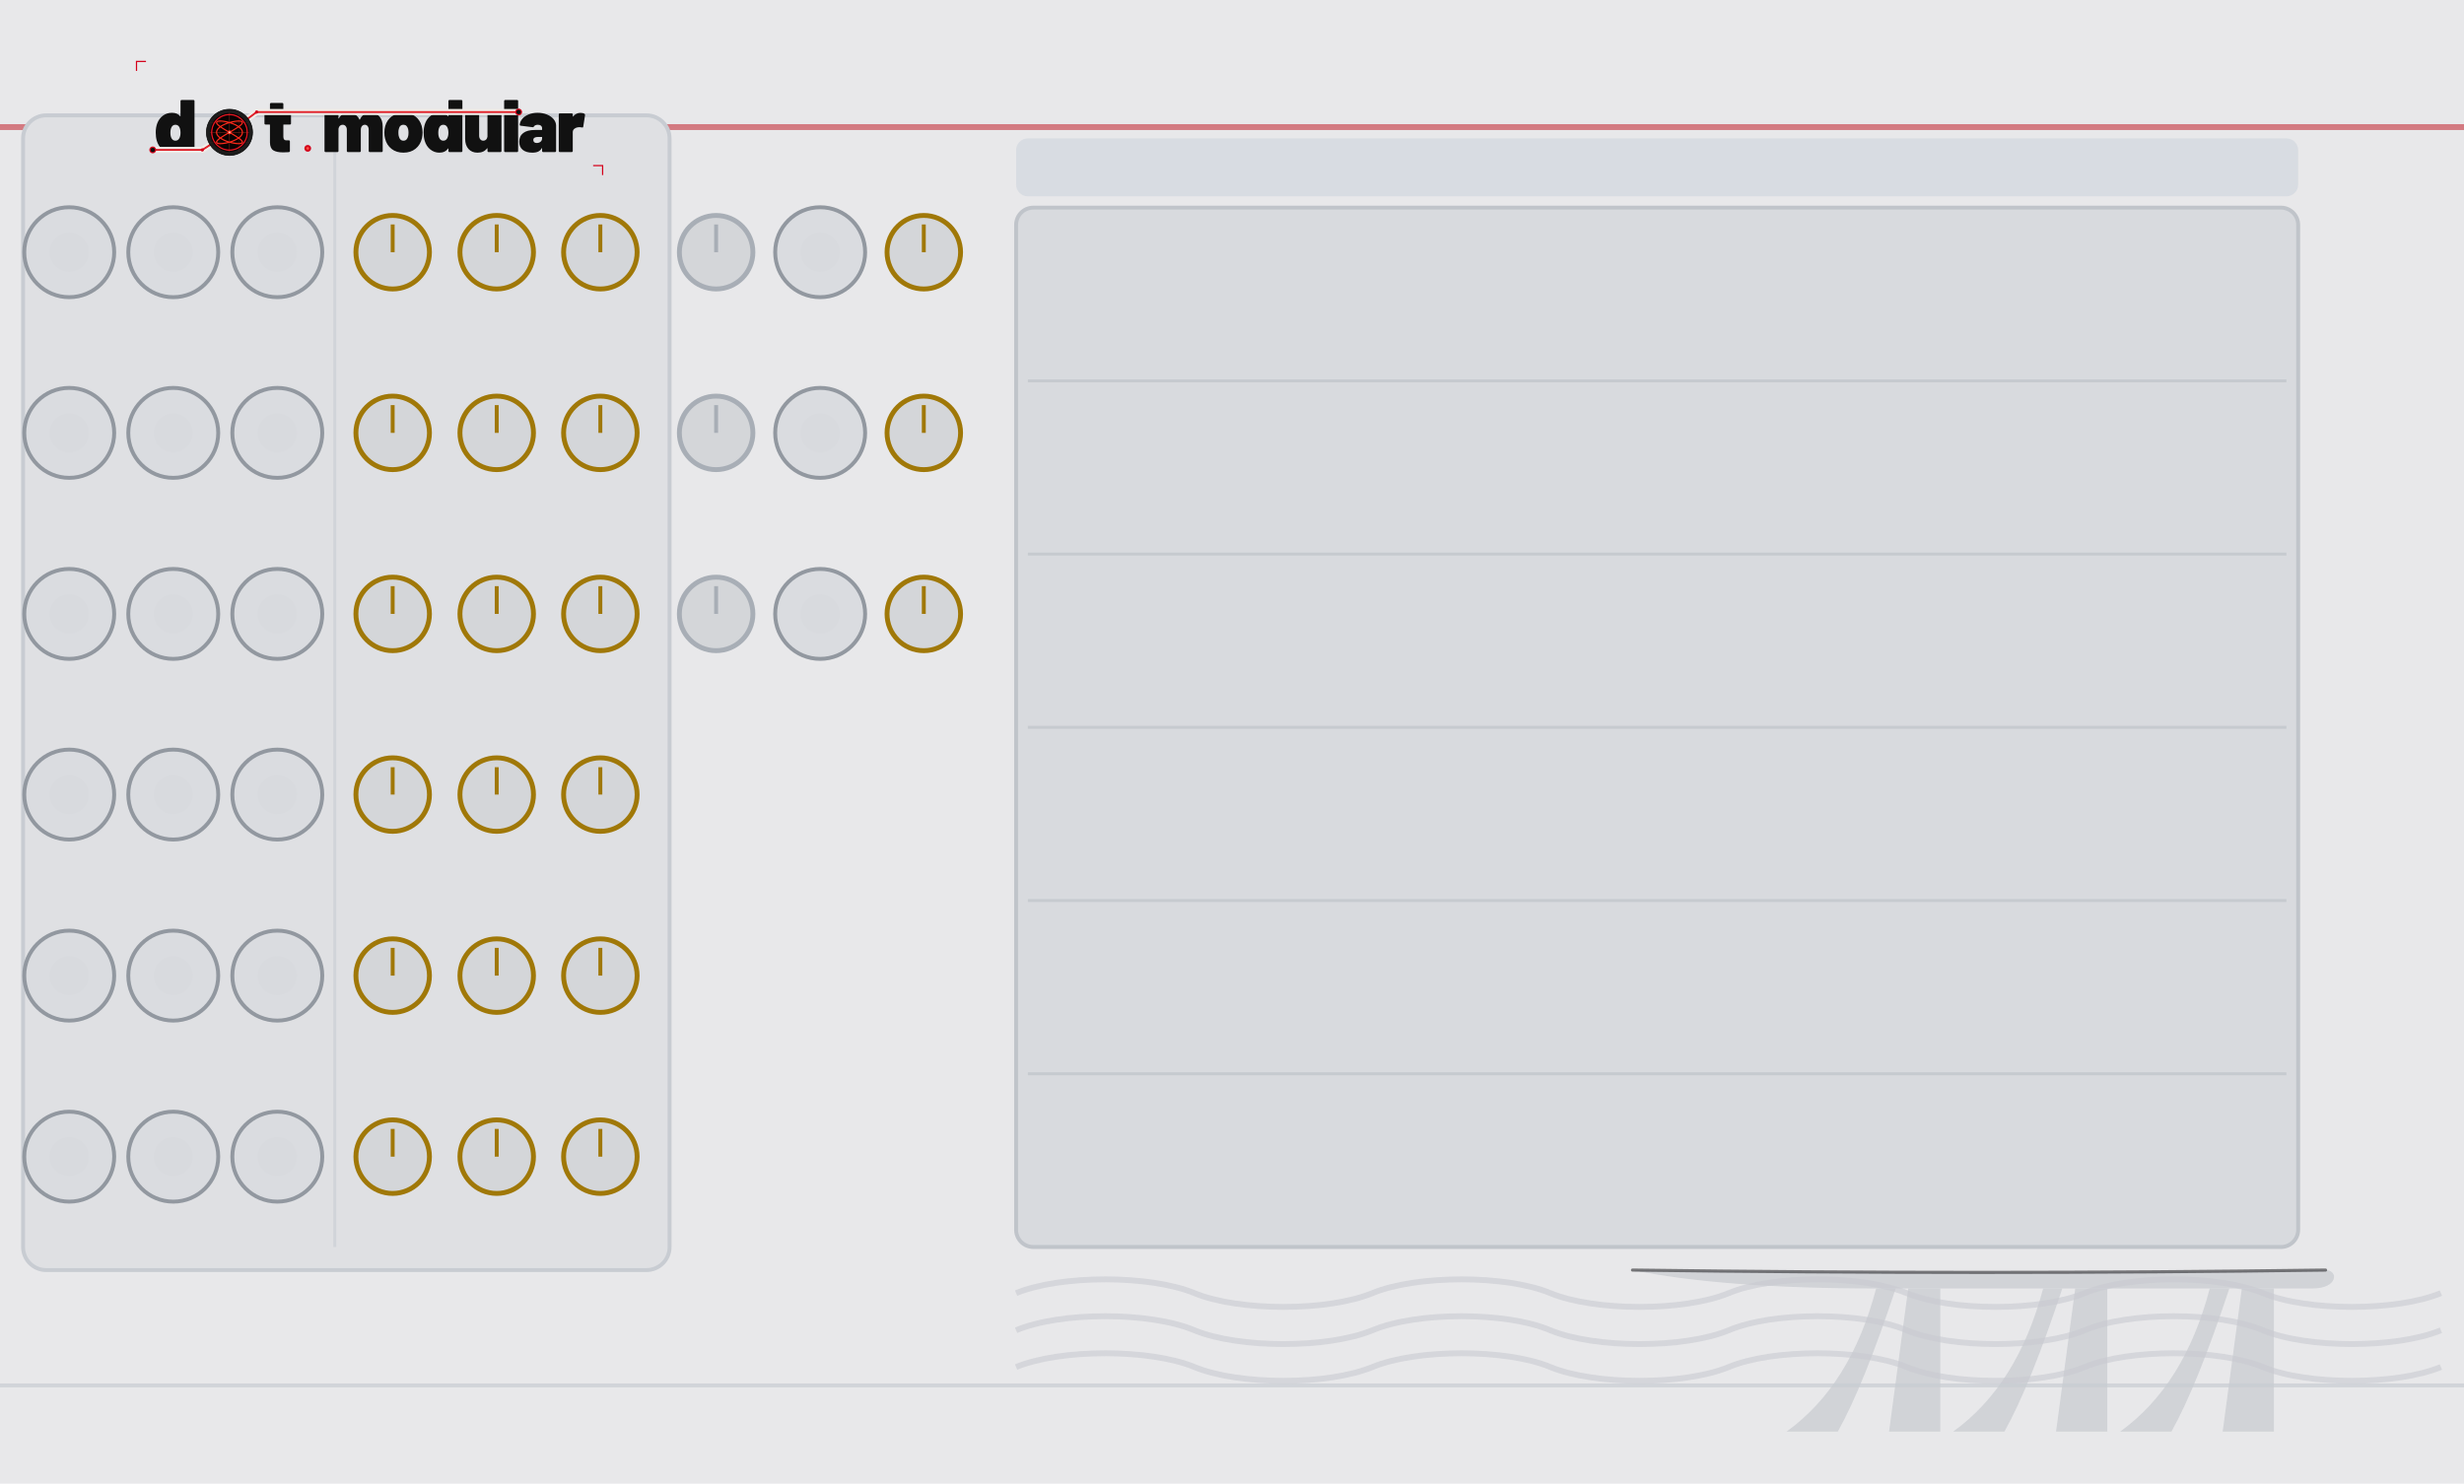
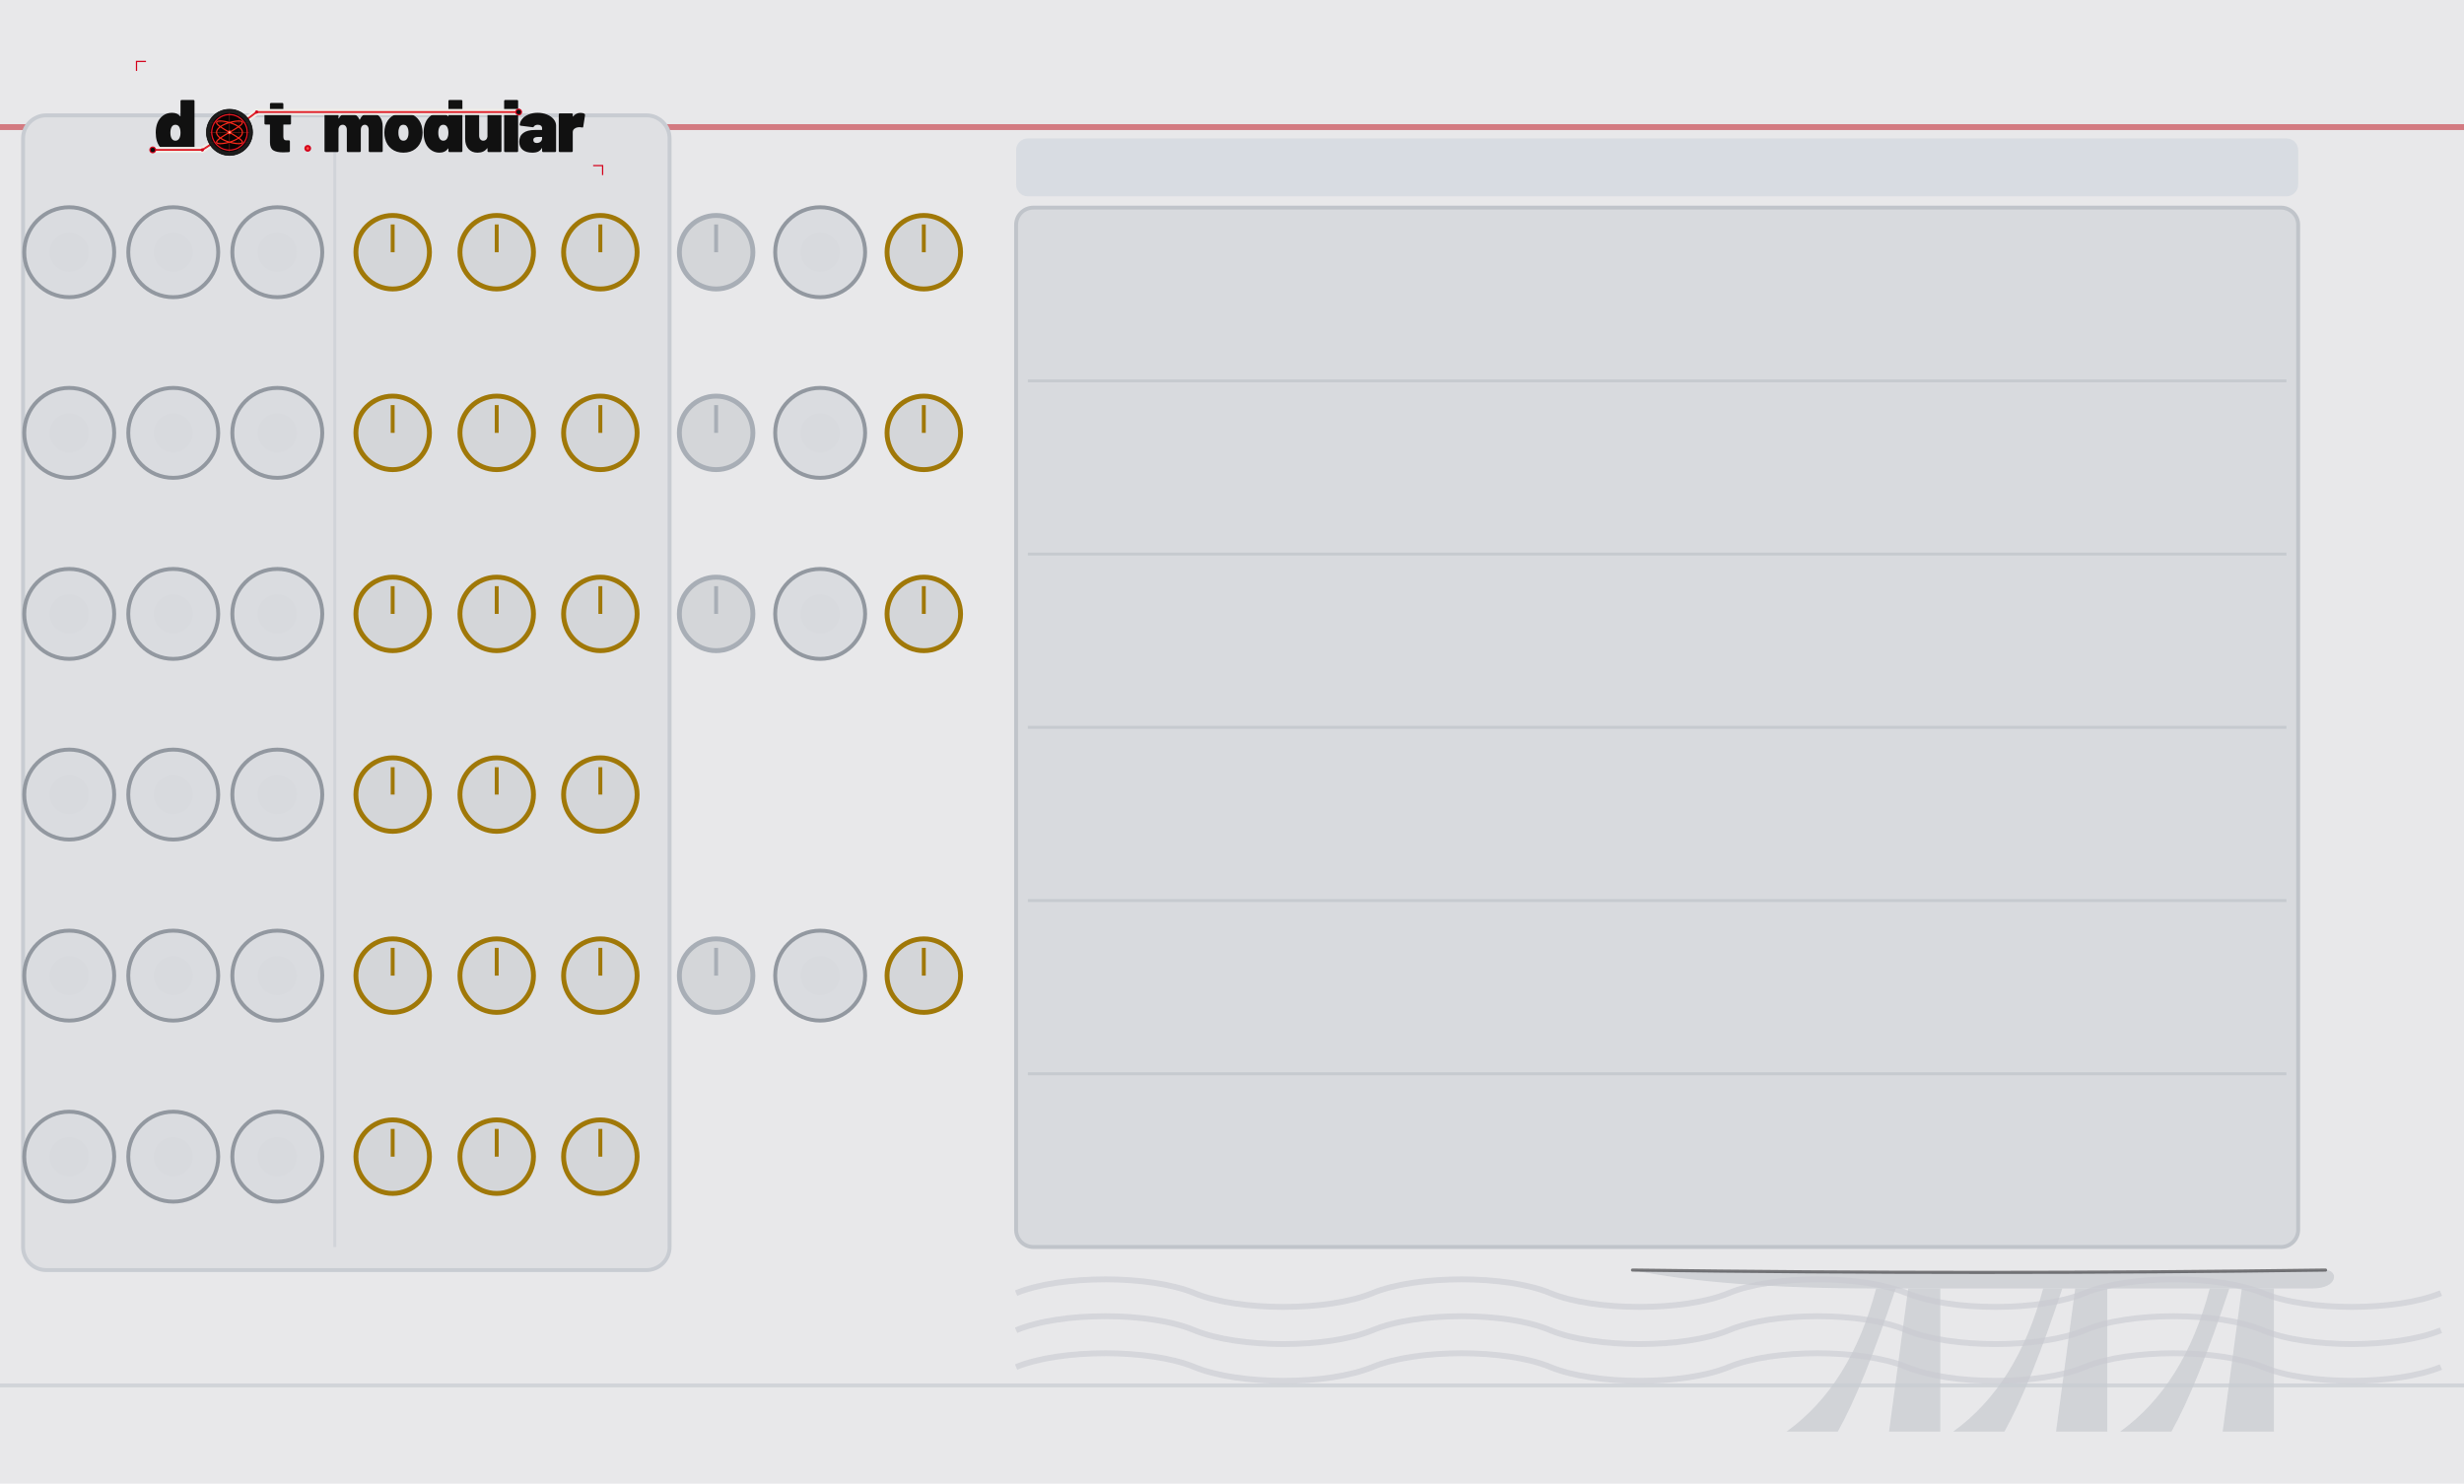
<svg xmlns="http://www.w3.org/2000/svg" width="630.0" height="379.43" viewBox="0 0 630.0 379.43">
  <g>
    <rect width="630.0" height="379.43" fill="#e8e8ea" />
    <path d="M 456.8 366.1 Q 473.2 354.3 479.7 329.5 L 484.7 329.5 Q 476.5 354.3 469.9 366.1 Z" fill="#cdcfd4" fill-opacity="0.85" />
    <path d="M 499.4 366.1 Q 515.8 354.3 522.4 329.5 L 527.3 329.5 Q 519.1 354.3 512.5 366.1 Z" fill="#cdcfd4" fill-opacity="0.85" />
    <path d="M 542.1 366.1 Q 558.5 354.3 565.0 329.5 L 570.0 329.5 Q 561.8 354.3 555.2 366.1 Z" fill="#cdcfd4" fill-opacity="0.85" />
    <polygon points="483.0,366.1 487.9,329.5 496.1,329.5 496.1,366.1" fill="#cdcfd4" fill-opacity="0.85" />
    <polygon points="525.7,366.1 530.6,329.5 538.8,329.5 538.8,366.1" fill="#cdcfd4" fill-opacity="0.85" />
    <polygon points="568.3,366.1 573.2,329.5 581.4,329.5 581.4,366.1" fill="#cdcfd4" fill-opacity="0.85" />
    <path d="M 417.4 324.8 Q 507.6 326.0 594.6 324.8 C 597.9 324.8 597.9 329.5 591.3 329.5 L 479.7 329.5 Q 440.4 329.5 417.4 324.8 Z" fill="#cdcfd4" fill-opacity="0.85" />
    <path d="M 417.4 324.8 Q 507.6 326.0 594.6 324.8" fill="none" stroke="#2a2a2e" stroke-width="0.8" stroke-opacity="0.595" stroke-linecap="round" />
    <path d="M 259.8 330.7 C 271.2 326.0 294.0 326.0 305.4 330.7 C 316.8 335.4 339.5 335.4 350.9 330.7 C 362.3 326.0 385.1 326.0 396.4 330.7 C 407.8 335.4 430.6 335.4 442.0 330.7 C 453.3 326.0 476.1 326.0 487.5 330.7 C 498.9 335.4 521.6 335.4 533.0 330.7 C 544.4 326.0 567.2 326.0 578.6 330.7 C 589.9 335.4 612.7 335.4 624.1 330.7 " fill="none" stroke="#c8cad0" stroke-width="1.5" stroke-opacity="0.6" />
    <path d="M 259.8 340.2 C 271.2 335.4 294.0 335.4 305.4 340.2 C 316.8 344.9 339.5 344.9 350.9 340.2 C 362.3 335.4 385.1 335.4 396.4 340.2 C 407.8 344.9 430.6 344.9 442.0 340.2 C 453.3 335.4 476.1 335.4 487.5 340.2 C 498.9 344.9 521.6 344.9 533.0 340.2 C 544.4 335.4 567.2 335.4 578.6 340.2 C 589.9 344.9 612.7 344.9 624.1 340.2 " fill="none" stroke="#c8cad0" stroke-width="1.5" stroke-opacity="0.6" />
    <path d="M 259.8 349.6 C 271.2 344.9 294.0 344.9 305.4 349.6 C 316.8 354.3 339.5 354.3 350.9 349.6 C 362.3 344.9 385.1 344.9 396.4 349.6 C 407.8 354.3 430.6 354.3 442.0 349.6 C 453.3 344.9 476.1 344.9 487.5 349.6 C 498.9 354.3 521.6 354.3 533.0 349.6 C 544.4 344.9 567.2 344.9 578.6 349.6 C 589.9 354.3 612.7 354.3 624.1 349.6 " fill="none" stroke="#c8cad0" stroke-width="1.5" stroke-opacity="0.6" />
    <line x1="0" y1="32.5" x2="630.0" y2="32.5" stroke="#c0202a" stroke-width="1.5" stroke-opacity="0.55" />
    <line x1="0" y1="354.3" x2="630.0" y2="354.3" stroke="#c8ccd2" stroke-width="1" stroke-opacity="0.7" />
    <rect x="5.9" y="29.5" width="165.3" height="295.3" rx="5.9" fill="#dfe0e3" stroke="#c8ccd2" stroke-width="1" />
    <line x1="85.6" y1="35.4" x2="85.6" y2="318.9" stroke="#c8ccd2" stroke-width="0.75" stroke-opacity="0.6" />
    <rect x="259.8" y="35.4" width="327.8" height="14.8" rx="3.0" fill="#cdd4dc" fill-opacity="0.6" />
    <rect x="259.8" y="53.1" width="327.8" height="265.8" rx="4.4" fill="#d8dade" stroke="#c0c4ca" stroke-width="1" />
    <line x1="262.8" y1="97.4" x2="584.6" y2="97.4" stroke="#c0c4ca" stroke-width="0.75" stroke-opacity="0.7" />
    <line x1="262.8" y1="141.7" x2="584.6" y2="141.7" stroke="#c0c4ca" stroke-width="0.75" stroke-opacity="0.7" />
    <line x1="262.8" y1="186.0" x2="584.6" y2="186.0" stroke="#c0c4ca" stroke-width="0.75" stroke-opacity="0.7" />
    <line x1="262.8" y1="230.3" x2="584.6" y2="230.3" stroke="#c0c4ca" stroke-width="0.75" stroke-opacity="0.7" />
    <line x1="262.8" y1="274.6" x2="584.6" y2="274.6" stroke="#c0c4ca" stroke-width="0.75" stroke-opacity="0.7" />
  </g>
  <g>
    <g transform="translate(32.48,13.29) scale(0.17297)">
      <g transform="translate(40.00,148.00) scale(0.11,-0.11)">
        <path d="M370 700H528Q535 700 539.0 696.0Q543 692 543 685V15Q543 8 539.0 4.0Q535 0 528 0H370Q363 0 359.0 4.0Q355 8 355 15V45Q355 48 353.0 49.0Q351 50 349 47Q312 -8 233 -8Q166 -8 112.5 34.5Q59 77 37 150Q22 200 22 262Q22 334 44 390Q68 451 119.0 489.5Q170 528 241 528Q314 528 349 482Q351 480 353.0 480.5Q355 481 355 484V685Q355 692 359.0 696.0Q363 700 370 700ZM355 259Q355 307 339 336Q321 367 287 367Q251 367 234 334Q219 306 219 259Q219 214 234 186Q252 153 287 153Q322 153 340 187Q355 216 355 259Z" fill="#111111" />
      </g>
      <g transform="translate(201.37,148.00) scale(0.11,-0.11)">
        <path d="M358 370H275Q270 370 270 365V208Q270 158 306 158H343Q350 158 354.0 154.0Q358 150 358 143V15Q358 1 343 -1Q304 -4 268 -4Q177 -4 134.0 24.0Q91 52 90 130V365Q90 370 85 370H31Q24 370 20.0 374.0Q16 378 16 385V505Q16 512 20.0 516.0Q24 520 31 520H85Q90 520 90 525V645Q90 652 94.0 656.0Q98 660 105 660H255Q262 660 266.0 656.0Q270 652 270 645V525Q270 520 275 520H358Q365 520 369.0 516.0Q373 512 373 505V385Q373 378 369.0 374.0Q365 370 358 370Z" fill="#111111" />
      </g>
      <g transform="translate(288.27,148.00) scale(0.11,-0.11)">
        <path d="M815 341V15Q815 8 811.0 4.0Q807 0 800 0H642Q635 0 631.0 4.0Q627 8 627 15V300Q627 330 612.5 348.5Q598 367 575 367Q551 367 536.0 348.5Q521 330 521 300V15Q521 8 517.0 4.0Q513 0 506 0H348Q341 0 337.0 4.0Q333 8 333 15V300Q333 330 317.5 348.5Q302 367 277 367Q255 367 240.5 353.5Q226 340 222 317Q221 315 221 311V15Q221 8 217.0 4.0Q213 0 206 0H48Q41 0 37.0 4.0Q33 8 33 15V505Q33 512 37.0 516.0Q41 520 48 520H206Q213 520 217.0 516.0Q221 512 221 505V455Q221 451 223.0 451.0Q225 451 227 454Q265 528 355 528Q406 528 444.5 504.5Q483 481 503 437Q506 432 509 438Q529 483 564.5 505.5Q600 528 648 528Q727 528 771.0 479.0Q815 430 815 341Z" fill="#111111" />
      </g>
      <g transform="translate(377.92,148.00) scale(0.11,-0.11)">
        <path d="M32 181Q22 217 22 261Q22 310 34 350Q58 433 122.5 480.5Q187 528 280 528Q373 528 436.5 480.5Q500 433 524 352Q536 310 536 263Q536 225 528 187Q507 97 441.5 44.5Q376 -8 279 -8Q184 -8 118.5 43.0Q53 94 32 181ZM343 217Q347 236 347 262Q347 285 342 308Q327 367 279 367Q229 367 216 308Q211 291 211 262Q211 236 215 217Q230 153 279 153Q305 153 321.0 170.5Q337 188 343 217Z" fill="#111111" />
      </g>
      <g transform="translate(436.00,148.00) scale(0.11,-0.11)">
        <path d="M370 700H528Q535 700 539.0 696.0Q543 692 543 685V15Q543 8 539.0 4.0Q535 0 528 0H370Q363 0 359.0 4.0Q355 8 355 15V45Q355 48 353.0 49.0Q351 50 349 47Q312 -8 233 -8Q166 -8 112.5 34.5Q59 77 37 150Q22 200 22 262Q22 334 44 390Q68 451 119.0 489.5Q170 528 241 528Q314 528 349 482Q351 480 353.0 480.5Q355 481 355 484V685Q355 692 359.0 696.0Q363 700 370 700ZM355 259Q355 307 339 336Q321 367 287 367Q251 367 234 334Q219 306 219 259Q219 214 234 186Q252 153 287 153Q322 153 340 187Q355 216 355 259Z" fill="#111111" />
      </g>
      <g transform="translate(496.39,148.00) scale(0.11,-0.11)">
        <path d="M346 520H504Q511 520 515.0 516.0Q519 512 519 505V15Q519 8 515.0 4.0Q511 0 504 0H346Q339 0 335.0 4.0Q331 8 331 15V48Q331 51 329.0 52.0Q327 53 325 50Q284 -8 197 -8Q121 -8 76.0 41.5Q31 91 31 179V505Q31 512 35.0 516.0Q39 520 46 520H204Q211 520 215.0 516.0Q219 512 219 505V220Q219 190 234.5 171.5Q250 153 275 153Q297 153 311.5 166.5Q326 180 330 203Q331 205 331 209V505Q331 512 335.0 516.0Q339 520 346 520Z" fill="#111111" />
      </g>
      <g transform="translate(553.81,148.00) scale(0.11,-0.11)">
        <path d="M33 15V685Q33 692 37.0 696.0Q41 700 48 700H206Q213 700 217.0 696.0Q221 692 221 685V15Q221 8 217.0 4.0Q213 0 206 0H48Q41 0 37.0 4.0Q33 8 33 15Z" fill="#111111" />
      </g>
      <g transform="translate(578.45,148.00) scale(0.11,-0.11)">
        <path d="M507 355V15Q507 8 503.0 4.0Q499 0 492 0H334Q327 0 323.0 4.0Q319 8 319 15V50Q319 54 317.5 54.5Q316 55 314 52Q297 21 267.0 6.5Q237 -8 188 -8Q106 -8 59.0 29.5Q12 67 12 139Q12 215 65.5 256.0Q119 297 221 297H314Q319 297 319 302V320Q319 341 303.5 354.0Q288 367 262 367Q244 367 230.0 361.0Q216 355 210 345Q206 338 202.5 335.5Q199 333 193 334L32 354Q18 356 18 366Q22 411 54.0 448.0Q86 485 139.5 506.5Q193 528 259 528Q327 528 384.0 505.0Q441 482 474.0 442.0Q507 402 507 355ZM319 185V198Q319 203 314 203H264Q201 203 201 162Q201 144 212.5 133.0Q224 122 246 122Q278 122 298.5 139.0Q319 156 319 185Z" fill="#111111" />
      </g>
      <g transform="translate(634.55,148.00) scale(0.11,-0.11)">
        <path d="M379 514Q388 509 386 495L362 341Q361 333 356.5 331.0Q352 329 344 331Q326 335 312 335Q297 335 284 332Q258 327 239.5 310.5Q221 294 221 266V15Q221 8 217.0 4.0Q213 0 206 0H48Q41 0 37.0 4.0Q33 8 33 15V505Q33 512 37.0 516.0Q41 520 48 520H206Q213 520 217.0 516.0Q221 512 221 505V481Q221 478 223.0 477.0Q225 476 226 478Q264 527 325 527Q359 527 379 514Z" fill="#111111" />
      </g>
      <path d="M 38.0,144.8 L 111.3,144.8 L 151.4,118.8 L 191.6,88.8 L 578.9,88.8" fill="none" stroke="#f0ede8" stroke-width="9.0" stroke-linecap="round" stroke-linejoin="round" />
      <path d="M 38.0,144.8 L 111.3,144.8 L 151.4,118.8 L 191.6,88.8 L 578.9,88.8" fill="none" stroke="#d4001a" stroke-width="2.60" stroke-linecap="round" stroke-linejoin="round" />
      <path d="M 38.0,144.8 L 111.3,144.8 L 151.4,118.8 L 191.6,88.8 L 578.9,88.8" fill="none" stroke="#ff5533" stroke-width="0.88" stroke-linecap="round" stroke-linejoin="round" opacity="0.7" />
      <circle cx="38.0" cy="144.8" r="4.2" fill="#0d0d0d" stroke="#d4001a" stroke-width="1.76" />
      <circle cx="578.9" cy="88.8" r="4.2" fill="#0d0d0d" stroke="#d4001a" stroke-width="1.76" />
      <circle cx="111.3" cy="144.8" r="2.4" fill="#d4001a" />
      <circle cx="191.6" cy="88.8" r="2.4" fill="#d4001a" />
      <g transform="translate(151.430,118.850)">
        <circle r="34.100" fill="#1c1c1c" stroke="#000000" stroke-width="1.023" />
        <circle r="28.644" fill="#0a0202" />
        <g stroke="#a83020" stroke-width="0.682" opacity="0.9">
          <line x1="-28.644" y1="0" x2="28.644" y2="0" />
          <line x1="0" y1="-28.644" x2="0" y2="28.644" />
        </g>
        <g stroke="#7a2018" stroke-width="0.443" opacity="0.6">
          <line x1="-28.644" y1="-14.322" x2="28.644" y2="-14.322" />
          <line x1="-14.322" y1="-28.644" x2="-14.322" y2="28.644" />
          <line x1="-28.644" y1="14.322" x2="28.644" y2="14.322" />
          <line x1="14.322" y1="-28.644" x2="14.322" y2="28.644" />
        </g>
        <path d="M 19.10,0.00 L 19.01,1.05 L 18.76,2.09 L 18.34,3.13 L 17.76,4.16 L 17.01,5.16 L 16.12,6.15 L 15.09,7.11 L 13.92,8.05 L 12.63,8.95 L 11.22,9.82 L 9.72,10.65 L 8.13,11.44 L 6.47,12.18 L 4.75,12.87 L 2.99,13.52 L 1.20,14.11 L -0.60,14.64 L -2.39,15.12 L -4.17,15.54 L -5.90,15.89 L -7.58,16.18 L -9.20,16.41 L -10.73,16.58 L -12.17,16.68 L -13.50,16.71 L -14.71,16.68 L -15.79,16.58 L -16.73,16.41 L -17.53,16.18 L -18.16,15.89 L -18.64,15.54 L -18.95,15.12 L -19.09,14.64 L -19.06,14.11 L -18.86,13.52 L -18.50,12.87 L -17.97,12.18 L -17.28,11.44 L -16.44,10.65 L -15.45,9.82 L -14.32,8.95 L -13.07,8.05 L -11.70,7.11 L -10.23,6.15 L -8.67,5.16 L -7.03,4.16 L -5.33,3.13 L -3.58,2.09 L -1.80,1.05 L -0.00,0.00 L 1.80,-1.05 L 3.58,-2.09 L 5.33,-3.13 L 7.03,-4.16 L 8.67,-5.16 L 10.23,-6.15 L 11.70,-7.11 L 13.07,-8.05 L 14.32,-8.95 L 15.45,-9.82 L 16.44,-10.65 L 17.28,-11.44 L 17.97,-12.18 L 18.50,-12.87 L 18.86,-13.52 L 19.06,-14.11 L 19.09,-14.64 L 18.95,-15.12 L 18.64,-15.54 L 18.16,-15.89 L 17.53,-16.18 L 16.73,-16.41 L 15.79,-16.58 L 14.71,-16.68 L 13.50,-16.71 L 12.17,-16.68 L 10.73,-16.58 L 9.20,-16.41 L 7.58,-16.18 L 5.90,-15.89 L 4.17,-15.54 L 2.39,-15.12 L 0.60,-14.64 L -1.20,-14.11 L -2.99,-13.52 L -4.75,-12.87 L -6.47,-12.18 L -8.13,-11.44 L -9.72,-10.65 L -11.22,-9.82 L -12.63,-8.95 L -13.92,-8.05 L -15.09,-7.11 L -16.12,-6.15 L -17.01,-5.16 L -17.76,-4.16 L -18.34,-3.13 L -18.76,-2.09 L -19.01,-1.05 L -19.10,-0.00 L -19.01,1.05 L -18.76,2.09 L -18.34,3.13 L -17.76,4.16 L -17.01,5.16 L -16.12,6.15 L -15.09,7.11 L -13.92,8.05 L -12.63,8.95 L -11.22,9.82 L -9.72,10.65 L -8.13,11.44 L -6.47,12.18 L -4.75,12.87 L -2.99,13.52 L -1.20,14.11 L 0.60,14.64 L 2.39,15.12 L 4.17,15.54 L 5.90,15.89 L 7.58,16.18 L 9.20,16.41 L 10.73,16.58 L 12.17,16.68 L 13.50,16.71 L 14.71,16.68 L 15.79,16.58 L 16.73,16.41 L 17.53,16.18 L 18.16,15.89 L 18.64,15.54 L 18.95,15.12 L 19.09,14.64 L 19.06,14.11 L 18.86,13.52 L 18.50,12.87 L 17.97,12.18 L 17.28,11.44 L 16.44,10.65 L 15.45,9.82 L 14.32,8.95 L 13.07,8.05 L 11.70,7.11 L 10.23,6.15 L 8.67,5.16 L 7.03,4.16 L 5.33,3.13 L 3.58,2.09 L 1.80,1.05 L 0.00,0.00 L -1.80,-1.05 L -3.58,-2.09 L -5.33,-3.13 L -7.03,-4.16 L -8.67,-5.16 L -10.23,-6.15 L -11.70,-7.11 L -13.07,-8.05 L -14.32,-8.95 L -15.45,-9.82 L -16.44,-10.65 L -17.28,-11.44 L -17.97,-12.18 L -18.50,-12.87 L -18.86,-13.52 L -19.06,-14.11 L -19.09,-14.64 L -18.95,-15.12 L -18.64,-15.54 L -18.16,-15.89 L -17.53,-16.18 L -16.73,-16.41 L -15.79,-16.58 L -14.71,-16.68 L -13.50,-16.71 L -12.17,-16.68 L -10.73,-16.58 L -9.20,-16.41 L -7.58,-16.18 L -5.90,-15.89 L -4.17,-15.54 L -2.39,-15.12 L -0.60,-14.64 L 1.20,-14.11 L 2.99,-13.52 L 4.75,-12.87 L 6.47,-12.18 L 8.13,-11.44 L 9.72,-10.65 L 11.22,-9.82 L 12.63,-8.95 L 13.92,-8.05 L 15.09,-7.11 L 16.12,-6.15 L 17.01,-5.16 L 17.76,-4.16 L 18.34,-3.13 L 18.76,-2.09 L 19.01,-1.05 L 19.10,-0.00 Z" fill="none" stroke="#ff2a1a" stroke-width="1.705" stroke-linejoin="round" />
        <circle r="26.257" fill="none" stroke="#d4001a" stroke-width="1.876" />
        <circle r="26.257" fill="none" stroke="#ff5533" stroke-width="0.614" opacity="0.7" />
        <circle r="2.899" fill="#ff3322" />
        <circle r="1.364" fill="#ffccbb" />
      </g>
      <circle cx="267.1" cy="142.5" r="5.0" fill="#d4001a" />
      <circle cx="267.1" cy="142.5" r="2.0" fill="#ff5544" />
      <polyline points="14,28 14,14 28,14" fill="none" stroke="#d4001a" stroke-width="1.8" />
      <polyline points="703,182 703,168 689,168" fill="none" stroke="#d4001a" stroke-width="1.8" />
    </g>
  </g>
  <g>
    <circle cx="17.7" cy="64.5" r="11.5" fill="#dadce0" stroke="#9298a0" stroke-width="1" />
    <circle cx="17.7" cy="64.5" r="5.0" fill="#d8dade" />
    <circle cx="44.3" cy="64.5" r="11.5" fill="#dadce0" stroke="#9298a0" stroke-width="1" />
    <circle cx="44.3" cy="64.5" r="5.0" fill="#d8dade" />
    <circle cx="70.9" cy="64.5" r="11.5" fill="#dadce0" stroke="#9298a0" stroke-width="1" />
    <circle cx="70.9" cy="64.5" r="5.0" fill="#d8dade" />
    <circle cx="100.4" cy="64.5" r="9.4" fill="#d4d6d9" stroke="#a07808" stroke-width="1.25" />
    <line x1="100.4" y1="64.5" x2="100.4" y2="57.4" stroke="#a07808" stroke-width="1" />
    <circle cx="127.0" cy="64.5" r="9.4" fill="#d4d6d9" stroke="#a07808" stroke-width="1.25" />
    <line x1="127.0" y1="64.5" x2="127.0" y2="57.4" stroke="#a07808" stroke-width="1" />
    <circle cx="153.5" cy="64.5" r="9.4" fill="#d4d6d9" stroke="#a07808" stroke-width="1.25" />
    <line x1="153.5" y1="64.5" x2="153.5" y2="57.4" stroke="#a07808" stroke-width="1" />
    <circle cx="17.7" cy="110.7" r="11.5" fill="#dadce0" stroke="#9298a0" stroke-width="1" />
    <circle cx="17.7" cy="110.7" r="5.0" fill="#d8dade" />
    <circle cx="44.3" cy="110.7" r="11.5" fill="#dadce0" stroke="#9298a0" stroke-width="1" />
    <circle cx="44.3" cy="110.7" r="5.0" fill="#d8dade" />
    <circle cx="70.9" cy="110.7" r="11.5" fill="#dadce0" stroke="#9298a0" stroke-width="1" />
    <circle cx="70.9" cy="110.7" r="5.0" fill="#d8dade" />
    <circle cx="100.4" cy="110.7" r="9.4" fill="#d4d6d9" stroke="#a07808" stroke-width="1.25" />
    <line x1="100.4" y1="110.7" x2="100.4" y2="103.6" stroke="#a07808" stroke-width="1" />
    <circle cx="127.0" cy="110.7" r="9.4" fill="#d4d6d9" stroke="#a07808" stroke-width="1.25" />
    <line x1="127.0" y1="110.7" x2="127.0" y2="103.6" stroke="#a07808" stroke-width="1" />
    <circle cx="153.5" cy="110.7" r="9.4" fill="#d4d6d9" stroke="#a07808" stroke-width="1.25" />
    <line x1="153.5" y1="110.7" x2="153.5" y2="103.6" stroke="#a07808" stroke-width="1" />
    <circle cx="17.7" cy="157.0" r="11.5" fill="#dadce0" stroke="#9298a0" stroke-width="1" />
    <circle cx="17.7" cy="157.0" r="5.0" fill="#d8dade" />
    <circle cx="44.3" cy="157.0" r="11.5" fill="#dadce0" stroke="#9298a0" stroke-width="1" />
    <circle cx="44.3" cy="157.0" r="5.0" fill="#d8dade" />
    <circle cx="70.9" cy="157.0" r="11.5" fill="#dadce0" stroke="#9298a0" stroke-width="1" />
    <circle cx="70.9" cy="157.0" r="5.0" fill="#d8dade" />
    <circle cx="100.4" cy="157.0" r="9.4" fill="#d4d6d9" stroke="#a07808" stroke-width="1.25" />
    <line x1="100.4" y1="157.0" x2="100.4" y2="149.9" stroke="#a07808" stroke-width="1" />
    <circle cx="127.0" cy="157.0" r="9.4" fill="#d4d6d9" stroke="#a07808" stroke-width="1.25" />
    <line x1="127.0" y1="157.0" x2="127.0" y2="149.9" stroke="#a07808" stroke-width="1" />
    <circle cx="153.5" cy="157.0" r="9.4" fill="#d4d6d9" stroke="#a07808" stroke-width="1.25" />
    <line x1="153.5" y1="157.0" x2="153.5" y2="149.9" stroke="#a07808" stroke-width="1" />
    <circle cx="17.7" cy="203.2" r="11.5" fill="#dadce0" stroke="#9298a0" stroke-width="1" />
    <circle cx="17.7" cy="203.2" r="5.0" fill="#d8dade" />
    <circle cx="44.3" cy="203.2" r="11.5" fill="#dadce0" stroke="#9298a0" stroke-width="1" />
    <circle cx="44.3" cy="203.2" r="5.0" fill="#d8dade" />
    <circle cx="70.9" cy="203.2" r="11.5" fill="#dadce0" stroke="#9298a0" stroke-width="1" />
    <circle cx="70.9" cy="203.2" r="5.0" fill="#d8dade" />
    <circle cx="100.4" cy="203.2" r="9.4" fill="#d4d6d9" stroke="#a07808" stroke-width="1.25" />
    <line x1="100.4" y1="203.2" x2="100.4" y2="196.2" stroke="#a07808" stroke-width="1" />
    <circle cx="127.0" cy="203.2" r="9.4" fill="#d4d6d9" stroke="#a07808" stroke-width="1.25" />
    <line x1="127.0" y1="203.2" x2="127.0" y2="196.2" stroke="#a07808" stroke-width="1" />
    <circle cx="153.5" cy="203.2" r="9.4" fill="#d4d6d9" stroke="#a07808" stroke-width="1.25" />
    <line x1="153.5" y1="203.2" x2="153.5" y2="196.2" stroke="#a07808" stroke-width="1" />
    <circle cx="17.7" cy="249.5" r="11.5" fill="#dadce0" stroke="#9298a0" stroke-width="1" />
    <circle cx="17.7" cy="249.5" r="5.0" fill="#d8dade" />
    <circle cx="44.3" cy="249.5" r="11.5" fill="#dadce0" stroke="#9298a0" stroke-width="1" />
    <circle cx="44.3" cy="249.5" r="5.0" fill="#d8dade" />
    <circle cx="70.9" cy="249.5" r="11.5" fill="#dadce0" stroke="#9298a0" stroke-width="1" />
    <circle cx="70.9" cy="249.5" r="5.0" fill="#d8dade" />
    <circle cx="100.4" cy="249.5" r="9.4" fill="#d4d6d9" stroke="#a07808" stroke-width="1.25" />
    <line x1="100.4" y1="249.5" x2="100.4" y2="242.4" stroke="#a07808" stroke-width="1" />
    <circle cx="127.0" cy="249.5" r="9.4" fill="#d4d6d9" stroke="#a07808" stroke-width="1.25" />
    <line x1="127.0" y1="249.5" x2="127.0" y2="242.4" stroke="#a07808" stroke-width="1" />
    <circle cx="153.5" cy="249.5" r="9.4" fill="#d4d6d9" stroke="#a07808" stroke-width="1.25" />
    <line x1="153.5" y1="249.5" x2="153.5" y2="242.4" stroke="#a07808" stroke-width="1" />
    <circle cx="17.7" cy="295.8" r="11.5" fill="#dadce0" stroke="#9298a0" stroke-width="1" />
    <circle cx="17.7" cy="295.8" r="5.0" fill="#d8dade" />
    <circle cx="44.3" cy="295.8" r="11.5" fill="#dadce0" stroke="#9298a0" stroke-width="1" />
    <circle cx="44.3" cy="295.8" r="5.0" fill="#d8dade" />
    <circle cx="70.9" cy="295.8" r="11.5" fill="#dadce0" stroke="#9298a0" stroke-width="1" />
    <circle cx="70.9" cy="295.8" r="5.0" fill="#d8dade" />
    <circle cx="100.4" cy="295.8" r="9.4" fill="#d4d6d9" stroke="#a07808" stroke-width="1.25" />
    <line x1="100.4" y1="295.8" x2="100.4" y2="288.7" stroke="#a07808" stroke-width="1" />
    <circle cx="127.0" cy="295.8" r="9.4" fill="#d4d6d9" stroke="#a07808" stroke-width="1.25" />
    <line x1="127.0" y1="295.8" x2="127.0" y2="288.7" stroke="#a07808" stroke-width="1" />
    <circle cx="153.5" cy="295.8" r="9.4" fill="#d4d6d9" stroke="#a07808" stroke-width="1.25" />
    <line x1="153.5" y1="295.8" x2="153.5" y2="288.7" stroke="#a07808" stroke-width="1" />
    <circle cx="183.1" cy="64.5" r="9.4" fill="#d4d6d9" stroke="#a8aeb6" stroke-width="1.25" />
    <line x1="183.1" y1="64.5" x2="183.1" y2="57.4" stroke="#a8aeb6" stroke-width="1" />
    <circle cx="209.7" cy="64.5" r="11.5" fill="#dadce0" stroke="#9298a0" stroke-width="1" />
    <circle cx="209.7" cy="64.5" r="5.0" fill="#d8dade" />
    <circle cx="236.2" cy="64.5" r="9.4" fill="#d4d6d9" stroke="#a07808" stroke-width="1.25" />
    <line x1="236.2" y1="64.5" x2="236.2" y2="57.4" stroke="#a07808" stroke-width="1" />
    <circle cx="183.1" cy="110.7" r="9.4" fill="#d4d6d9" stroke="#a8aeb6" stroke-width="1.25" />
    <line x1="183.1" y1="110.7" x2="183.1" y2="103.6" stroke="#a8aeb6" stroke-width="1" />
    <circle cx="209.7" cy="110.7" r="11.5" fill="#dadce0" stroke="#9298a0" stroke-width="1" />
    <circle cx="209.7" cy="110.7" r="5.0" fill="#d8dade" />
    <circle cx="236.2" cy="110.7" r="9.4" fill="#d4d6d9" stroke="#a07808" stroke-width="1.25" />
    <line x1="236.2" y1="110.7" x2="236.2" y2="103.6" stroke="#a07808" stroke-width="1" />
    <circle cx="183.1" cy="157.0" r="9.4" fill="#d4d6d9" stroke="#a8aeb6" stroke-width="1.25" />
    <line x1="183.1" y1="157.0" x2="183.1" y2="149.9" stroke="#a8aeb6" stroke-width="1" />
    <circle cx="209.7" cy="157.0" r="11.5" fill="#dadce0" stroke="#9298a0" stroke-width="1" />
    <circle cx="209.7" cy="157.0" r="5.0" fill="#d8dade" />
    <circle cx="236.2" cy="157.0" r="9.4" fill="#d4d6d9" stroke="#a07808" stroke-width="1.25" />
    <line x1="236.2" y1="157.0" x2="236.2" y2="149.9" stroke="#a07808" stroke-width="1" />
+     <circle cx="183.1" cy="249.5" r="9.4" fill="#d4d6d9" stroke="#a8aeb6" stroke-width="1.25" />
+     <line x1="183.1" y1="249.5" x2="183.1" y2="242.4" stroke="#a8aeb6" stroke-width="1" />
+     <circle cx="209.7" cy="249.5" r="11.5" fill="#dadce0" stroke="#9298a0" stroke-width="1" />
+     <circle cx="209.7" cy="249.5" r="5.0" fill="#d8dade" />
+     <circle cx="236.2" cy="249.5" r="9.4" fill="#d4d6d9" stroke="#a07808" stroke-width="1.25" />
+     <line x1="236.2" y1="249.5" x2="236.2" y2="242.4" stroke="#a07808" stroke-width="1" />
  </g>
  <g>
    <circle id="input_0" cx="17.72" cy="64.47" r="0.5" fill="none" stroke="none" />
    <circle id="input_1" cx="44.29" cy="64.47" r="0.5" fill="none" stroke="none" />
    <circle id="input_2" cx="70.87" cy="64.47" r="0.5" fill="none" stroke="none" />
    <circle id="param_21" cx="100.39" cy="64.47" r="0.5" fill="none" stroke="none" />
    <circle id="param_22" cx="126.97" cy="64.47" r="0.5" fill="none" stroke="none" />
    <circle id="param_23" cx="153.54" cy="64.47" r="0.5" fill="none" stroke="none" />
    <circle id="input_3" cx="17.72" cy="110.73" r="0.5" fill="none" stroke="none" />
    <circle id="input_4" cx="44.29" cy="110.73" r="0.5" fill="none" stroke="none" />
    <circle id="input_5" cx="70.87" cy="110.73" r="0.5" fill="none" stroke="none" />
    <circle id="param_24" cx="100.39" cy="110.73" r="0.5" fill="none" stroke="none" />
    <circle id="param_25" cx="126.97" cy="110.73" r="0.5" fill="none" stroke="none" />
    <circle id="param_26" cx="153.54" cy="110.73" r="0.5" fill="none" stroke="none" />
    <circle id="input_6" cx="17.72" cy="156.99" r="0.5" fill="none" stroke="none" />
    <circle id="input_7" cx="44.29" cy="156.99" r="0.5" fill="none" stroke="none" />
    <circle id="input_8" cx="70.87" cy="156.99" r="0.5" fill="none" stroke="none" />
    <circle id="param_27" cx="100.39" cy="156.99" r="0.5" fill="none" stroke="none" />
    <circle id="param_28" cx="126.97" cy="156.99" r="0.5" fill="none" stroke="none" />
    <circle id="param_29" cx="153.54" cy="156.99" r="0.5" fill="none" stroke="none" />
    <circle id="input_9" cx="17.72" cy="203.25" r="0.5" fill="none" stroke="none" />
    <circle id="input_10" cx="44.29" cy="203.25" r="0.5" fill="none" stroke="none" />
    <circle id="input_11" cx="70.87" cy="203.25" r="0.5" fill="none" stroke="none" />
    <circle id="param_30" cx="100.39" cy="203.25" r="0.5" fill="none" stroke="none" />
    <circle id="param_31" cx="126.97" cy="203.25" r="0.5" fill="none" stroke="none" />
    <circle id="param_32" cx="153.54" cy="203.25" r="0.5" fill="none" stroke="none" />
    <circle id="input_12" cx="17.72" cy="249.51" r="0.5" fill="none" stroke="none" />
    <circle id="input_13" cx="44.29" cy="249.51" r="0.5" fill="none" stroke="none" />
    <circle id="input_14" cx="70.87" cy="249.51" r="0.5" fill="none" stroke="none" />
    <circle id="param_33" cx="100.39" cy="249.51" r="0.5" fill="none" stroke="none" />
    <circle id="param_34" cx="126.97" cy="249.51" r="0.5" fill="none" stroke="none" />
    <circle id="param_35" cx="153.54" cy="249.51" r="0.5" fill="none" stroke="none" />
    <circle id="input_15" cx="17.72" cy="295.77" r="0.5" fill="none" stroke="none" />
    <circle id="input_16" cx="44.29" cy="295.77" r="0.5" fill="none" stroke="none" />
    <circle id="input_17" cx="70.87" cy="295.77" r="0.5" fill="none" stroke="none" />
    <circle id="param_36" cx="100.39" cy="295.77" r="0.5" fill="none" stroke="none" />
    <circle id="param_37" cx="126.97" cy="295.77" r="0.5" fill="none" stroke="none" />
    <circle id="param_38" cx="153.54" cy="295.77" r="0.5" fill="none" stroke="none" />
    <circle id="param_18" cx="183.07" cy="64.47" r="0.5" fill="none" stroke="none" />
    <circle id="input_18" cx="209.65" cy="64.47" r="0.5" fill="none" stroke="none" />
    <circle id="param_39" cx="236.22" cy="64.47" r="0.5" fill="none" stroke="none" />
    <circle id="param_19" cx="183.07" cy="110.73" r="0.5" fill="none" stroke="none" />
    <circle id="input_19" cx="209.65" cy="110.73" r="0.5" fill="none" stroke="none" />
    <circle id="param_40" cx="236.22" cy="110.73" r="0.5" fill="none" stroke="none" />
    <circle id="param_20" cx="183.07" cy="156.99" r="0.5" fill="none" stroke="none" />
    <circle id="input_20" cx="209.65" cy="156.99" r="0.5" fill="none" stroke="none" />
    <circle id="param_41" cx="236.22" cy="156.99" r="0.5" fill="none" stroke="none" />
+     <circle id="param_21" cx="183.07" cy="249.51" r="0.5" fill="none" stroke="none" />
+     <circle id="input_21" cx="209.65" cy="249.51" r="0.5" fill="none" stroke="none" />
+     <circle id="param_42" cx="236.22" cy="249.51" r="0.5" fill="none" stroke="none" />
  </g>
</svg>
